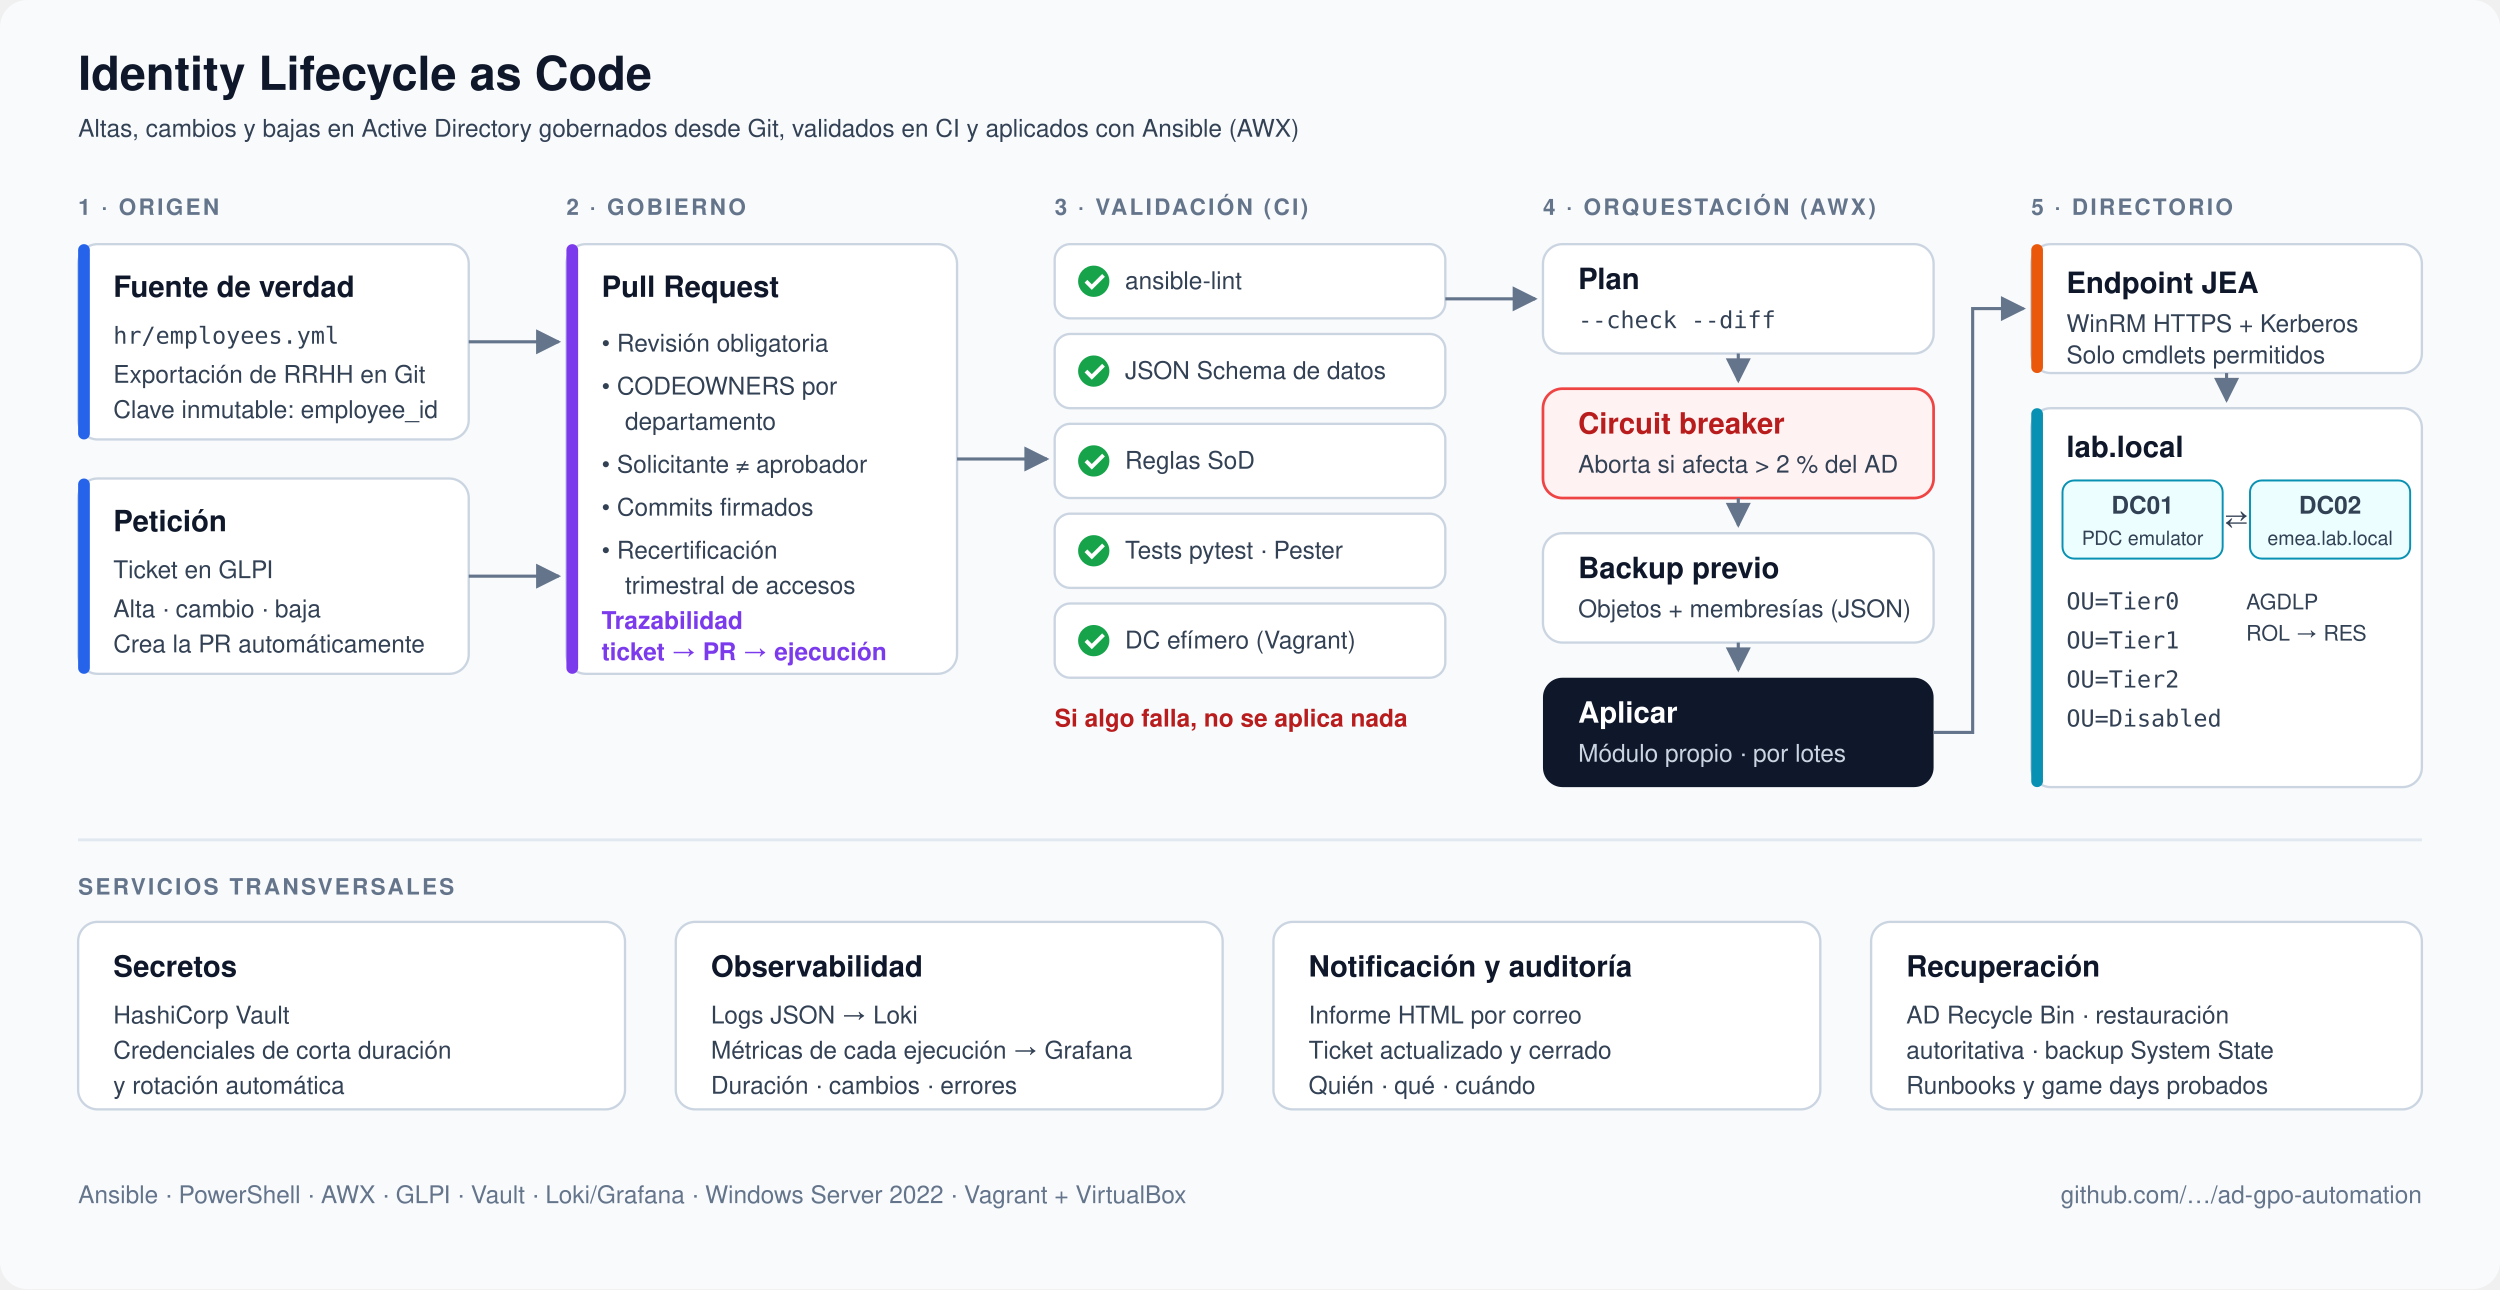
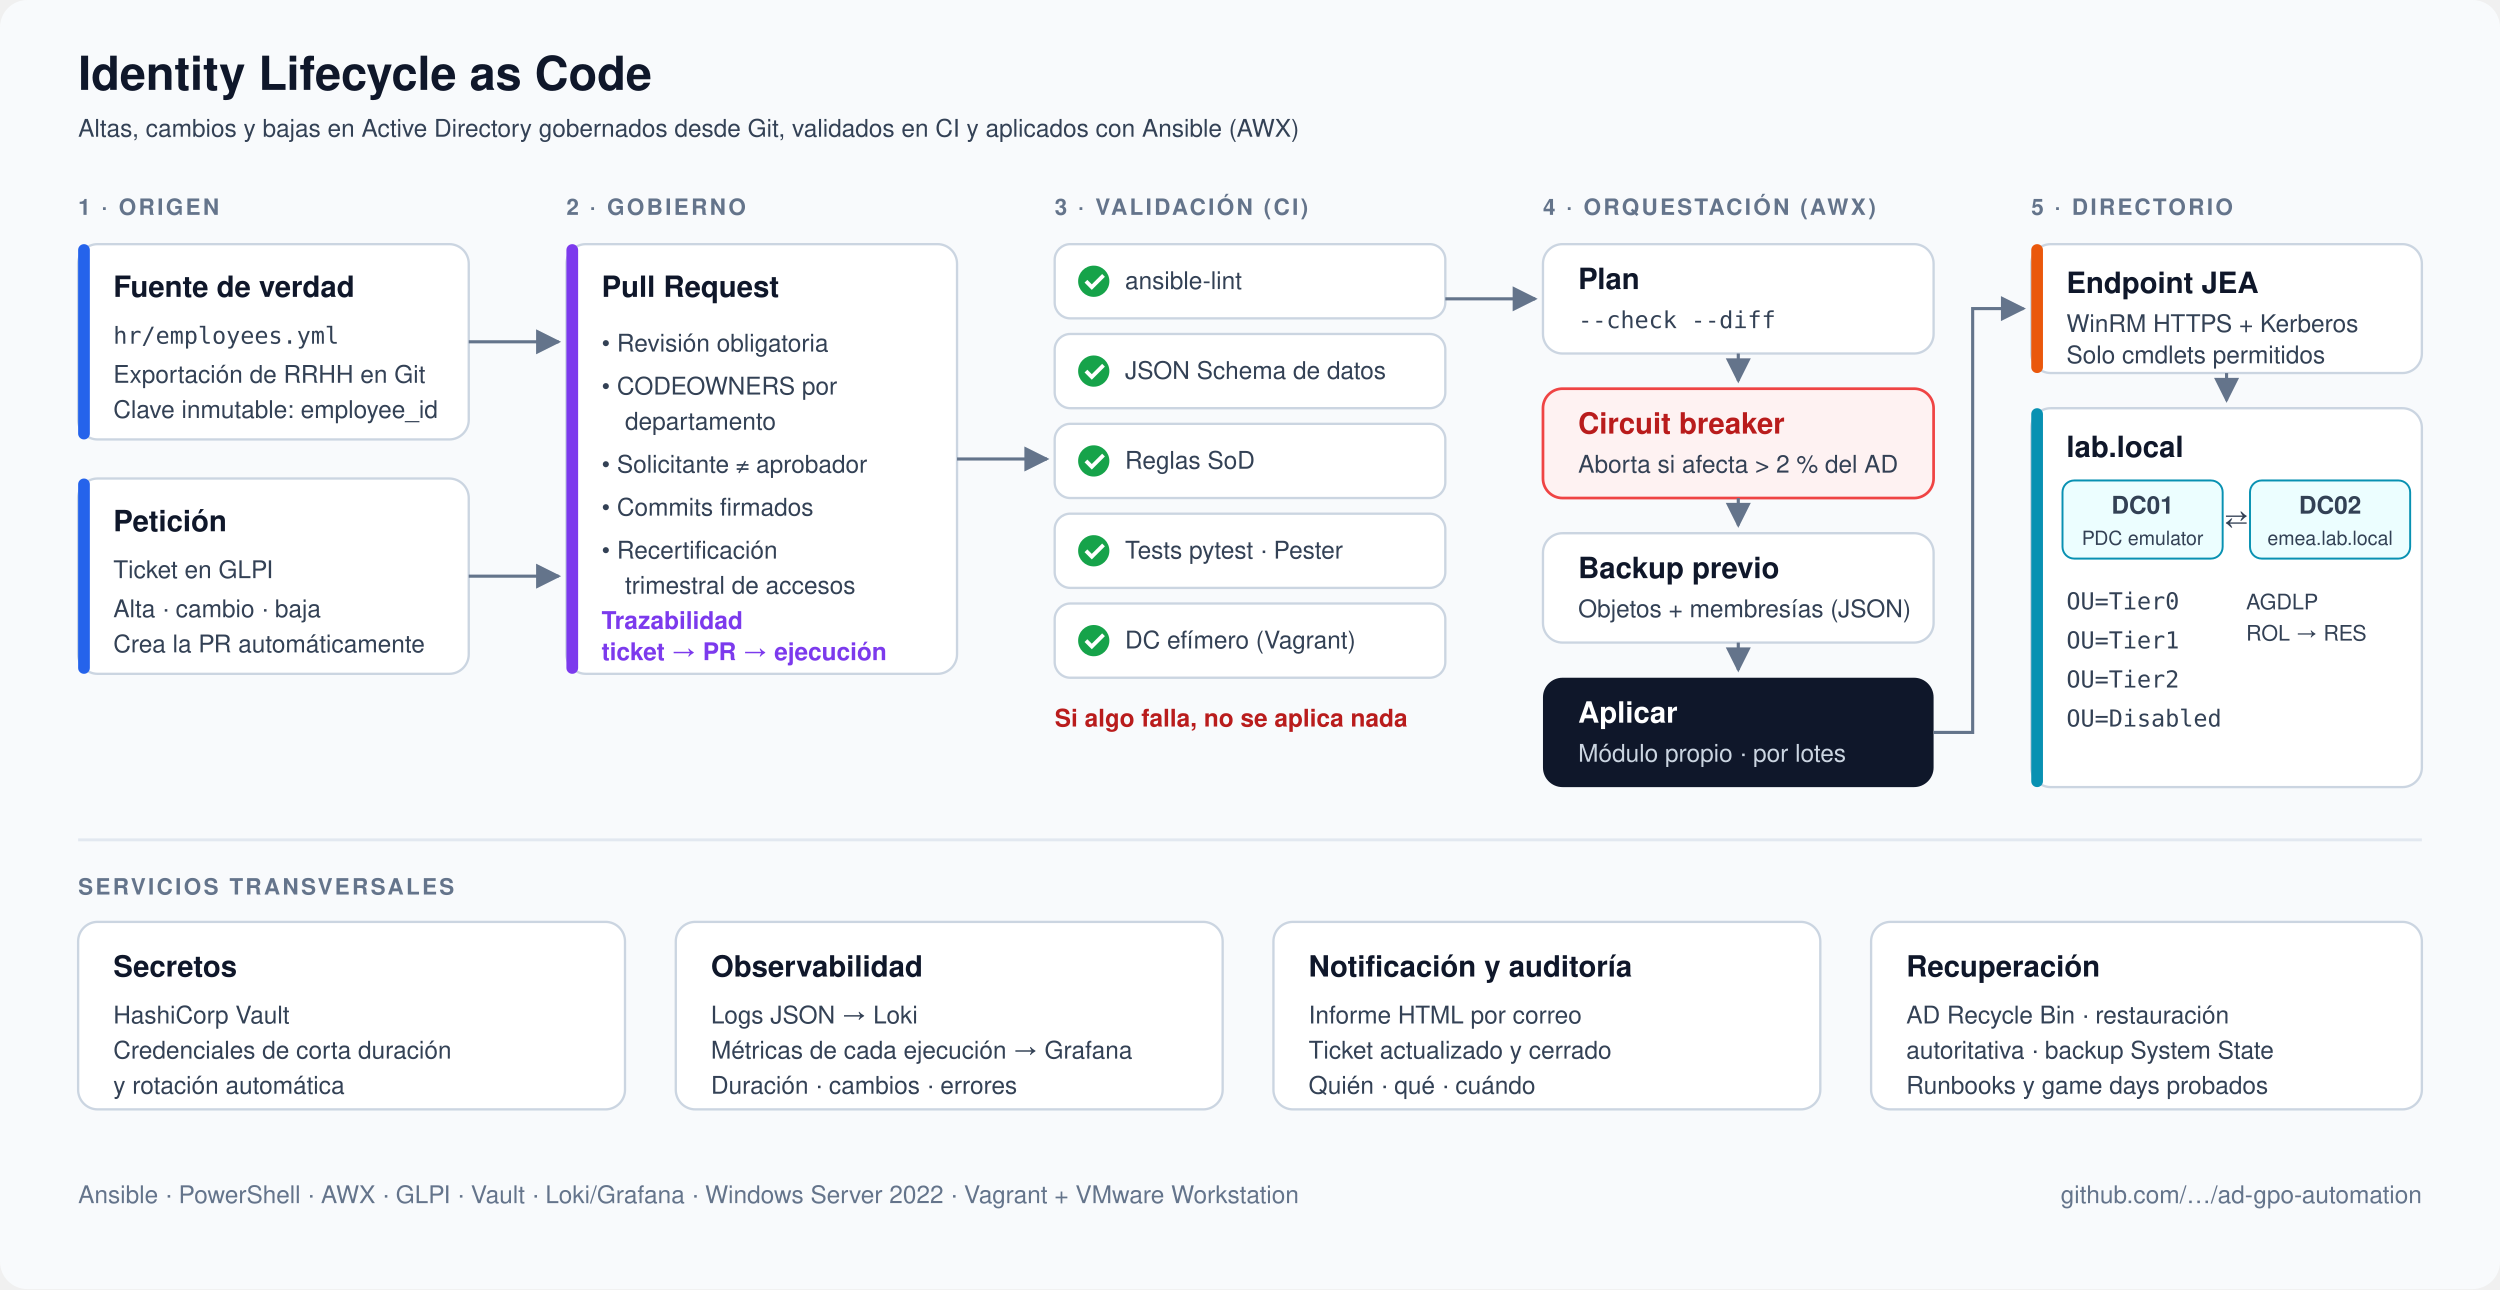
<svg xmlns="http://www.w3.org/2000/svg" width="1280" height="660" viewBox="0 0 1280 660" font-family="Segoe UI, Helvetica, Arial, sans-serif">
  <defs>
    <marker id="arr" viewBox="0 0 10 10" refX="9" refY="5" markerWidth="8" markerHeight="8" orient="auto-start-reverse">
      <path d="M0,0 L10,5 L0,10 z" fill="#64748b" />
    </marker>
    <style>
      .h   { font-size: 11.5px; font-weight: 700; letter-spacing: 1.2px; fill: #64748b; }
      .t   { font-size: 15px;   font-weight: 700; fill: #0f172a; }
      .s   { font-size: 12.5px; fill: #334155; }
      .m   { font-size: 12px;   fill: #334155; font-family: Consolas, Menlo, monospace; }
      .w   { font-size: 12.5px; fill: #ffffff; font-weight: 600; }
      .box { fill: #ffffff; stroke: #cbd5e1; stroke-width: 1.2; }
      .ln  { stroke: #64748b; stroke-width: 1.6; fill: none; }
    </style>
  </defs>
  <rect width="1280" height="660" rx="14" fill="#f8fafc" />
  <text x="40" y="46" font-size="24" font-weight="700" fill="#0f172a">Identity Lifecycle as Code</text>
  <text x="40" y="70" class="s">Altas, cambios y bajas en Active Directory gobernados desde Git, validados en CI y aplicados con Ansible (AWX)</text>
  <text x="40" y="110" class="h">1 · ORIGEN</text>
  <text x="290" y="110" class="h">2 · GOBIERNO</text>
  <text x="540" y="110" class="h">3 · VALIDACIÓN (CI)</text>
  <text x="790" y="110" class="h">4 · ORQUESTACIÓN (AWX)</text>
  <text x="1040" y="110" class="h">5 · DIRECTORIO</text>
  <rect x="40" y="125" width="200" height="100" rx="10" class="box" />
  <rect x="40" y="125" width="6" height="100" rx="3" fill="#2563eb" />
  <text x="58" y="152" class="t">Fuente de verdad</text>
  <text x="58" y="176" class="m">hr/employees.yml</text>
  <text x="58" y="196" class="s">Exportación de RRHH en Git</text>
  <text x="58" y="214" class="s">Clave inmutable: employee_id</text>
  <rect x="40" y="245" width="200" height="100" rx="10" class="box" />
  <rect x="40" y="245" width="6" height="100" rx="3" fill="#2563eb" />
  <text x="58" y="272" class="t">Petición</text>
  <text x="58" y="296" class="s">Ticket en GLPI</text>
  <text x="58" y="316" class="s">Alta · cambio · baja</text>
  <text x="58" y="334" class="s">Crea la PR automáticamente</text>
  <rect x="290" y="125" width="200" height="220" rx="10" class="box" />
  <rect x="290" y="125" width="6" height="220" rx="3" fill="#7c3aed" />
  <text x="308" y="152" class="t">Pull Request</text>
  <text x="308" y="180" class="s">• Revisión obligatoria</text>
  <text x="308" y="202" class="s">• CODEOWNERS por</text>
  <text x="320" y="220" class="s">departamento</text>
  <text x="308" y="242" class="s">• Solicitante ≠ aprobador</text>
  <text x="308" y="264" class="s">• Commits firmados</text>
  <text x="308" y="286" class="s">• Recertificación</text>
  <text x="320" y="304" class="s">trimestral de accesos</text>
  <text x="308" y="322" class="s" style="fill:#7c3aed;font-weight:600">Trazabilidad</text>
  <text x="308" y="338" class="s" style="fill:#7c3aed;font-weight:600">ticket → PR → ejecución</text>
  <g>
    <rect x="540" y="125" width="200" height="38" rx="8" class="box" />
    <circle cx="560" cy="144" r="8" fill="#16a34a" />
    <path d="M556,144 l3,3 l6,-6" stroke="#fff" stroke-width="2" fill="none" />
    <text x="576" y="148" class="s">ansible-lint</text>
    <rect x="540" y="171" width="200" height="38" rx="8" class="box" />
    <circle cx="560" cy="190" r="8" fill="#16a34a" />
    <path d="M556,190 l3,3 l6,-6" stroke="#fff" stroke-width="2" fill="none" />
    <text x="576" y="194" class="s">JSON Schema de datos</text>
    <rect x="540" y="217" width="200" height="38" rx="8" class="box" />
    <circle cx="560" cy="236" r="8" fill="#16a34a" />
    <path d="M556,236 l3,3 l6,-6" stroke="#fff" stroke-width="2" fill="none" />
    <text x="576" y="240" class="s">Reglas SoD</text>
    <rect x="540" y="263" width="200" height="38" rx="8" class="box" />
    <circle cx="560" cy="282" r="8" fill="#16a34a" />
    <path d="M556,282 l3,3 l6,-6" stroke="#fff" stroke-width="2" fill="none" />
    <text x="576" y="286" class="s">Tests pytest · Pester</text>
    <rect x="540" y="309" width="200" height="38" rx="8" class="box" />
    <circle cx="560" cy="328" r="8" fill="#16a34a" />
    <path d="M556,328 l3,3 l6,-6" stroke="#fff" stroke-width="2" fill="none" />
    <text x="576" y="332" class="s">DC efímero (Vagrant)</text>
  </g>
  <text x="540" y="372" class="s" style="fill:#b91c1c;font-weight:600">Si algo falla, no se aplica nada</text>
  <rect x="790" y="125" width="200" height="56" rx="10" class="box" />
  <text x="808" y="148" class="t">Plan</text>
  <text x="808" y="168" class="m">--check --diff</text>
  <rect x="790" y="199" width="200" height="56" rx="10" fill="#fef2f2" stroke="#ef4444" stroke-width="1.4" />
  <text x="808" y="222" class="t" style="fill:#b91c1c">Circuit breaker</text>
  <text x="808" y="242" class="s">Aborta si afecta &gt; 2 % del AD</text>
  <rect x="790" y="273" width="200" height="56" rx="10" class="box" />
  <text x="808" y="296" class="t">Backup previo</text>
  <text x="808" y="316" class="s">Objetos + membresías (JSON)</text>
  <rect x="790" y="347" width="200" height="56" rx="10" fill="#0f172a" />
  <text x="808" y="370" class="w" style="font-size:15px;font-weight:700">Aplicar</text>
  <text x="808" y="390" class="s" style="fill:#cbd5e1">Módulo propio · por lotes</text>
  <path d="M890,181 v14" class="ln" marker-end="url(#arr)" />
  <path d="M890,255 v14" class="ln" marker-end="url(#arr)" />
  <path d="M890,329 v14" class="ln" marker-end="url(#arr)" />
  <rect x="1040" y="125" width="200" height="66" rx="10" class="box" />
  <rect x="1040" y="125" width="6" height="66" rx="3" fill="#ea580c" />
  <text x="1058" y="150" class="t">Endpoint JEA</text>
  <text x="1058" y="170" class="s">WinRM HTTPS + Kerberos</text>
  <text x="1058" y="186" class="s">Solo cmdlets permitidos</text>
  <rect x="1040" y="209" width="200" height="194" rx="10" class="box" />
  <rect x="1040" y="209" width="6" height="194" rx="3" fill="#0891b2" />
  <text x="1058" y="234" class="t">lab.local</text>
  <rect x="1056" y="246" width="82" height="40" rx="6" fill="#ecfeff" stroke="#0891b2" />
  <text x="1097" y="263" class="s" text-anchor="middle" font-weight="600">DC01</text>
  <text x="1097" y="279" class="s" text-anchor="middle" style="font-size:10px">PDC emulator</text>
  <rect x="1152" y="246" width="82" height="40" rx="6" fill="#ecfeff" stroke="#0891b2" />
  <text x="1193" y="263" class="s" text-anchor="middle" font-weight="600">DC02</text>
  <text x="1193" y="279" class="s" text-anchor="middle" style="font-size:10px">emea.lab.local</text>
  <text x="1145" y="271" class="s" text-anchor="middle" style="font-size:14px">⇄</text>
  <text x="1058" y="312" class="m">OU=Tier0</text>
  <text x="1058" y="332" class="m">OU=Tier1</text>
  <text x="1058" y="352" class="m">OU=Tier2</text>
  <text x="1058" y="372" class="m">OU=Disabled</text>
  <text x="1150" y="312" class="s" style="font-size:11px">AGDLP</text>
  <text x="1150" y="328" class="s" style="font-size:11px">ROL → RES</text>
  <path d="M240,175 h46" class="ln" marker-end="url(#arr)" />
  <path d="M240,295 h46" class="ln" marker-end="url(#arr)" />
  <path d="M490,235 h46" class="ln" marker-end="url(#arr)" />
  <path d="M740,153 h46" class="ln" marker-end="url(#arr)" />
  <path d="M990,375 h20 v-217 h26" class="ln" marker-end="url(#arr)" />
  <path d="M1140,191 v14" class="ln" marker-end="url(#arr)" />
  <line x1="40" y1="430" x2="1240" y2="430" stroke="#e2e8f0" stroke-width="1.5" />
  <text x="40" y="458" class="h">SERVICIOS TRANSVERSALES</text>
  <rect x="40" y="472" width="280" height="96" rx="10" class="box" />
  <text x="58" y="500" class="t">Secretos</text>
  <text x="58" y="524" class="s">HashiCorp Vault</text>
  <text x="58" y="542" class="s">Credenciales de corta duración</text>
  <text x="58" y="560" class="s">y rotación automática</text>
  <rect x="346" y="472" width="280" height="96" rx="10" class="box" />
  <text x="364" y="500" class="t">Observabilidad</text>
  <text x="364" y="524" class="s">Logs JSON → Loki</text>
  <text x="364" y="542" class="s">Métricas de cada ejecución → Grafana</text>
  <text x="364" y="560" class="s">Duración · cambios · errores</text>
  <rect x="652" y="472" width="280" height="96" rx="10" class="box" />
  <text x="670" y="500" class="t">Notificación y auditoría</text>
  <text x="670" y="524" class="s">Informe HTML por correo</text>
  <text x="670" y="542" class="s">Ticket actualizado y cerrado</text>
  <text x="670" y="560" class="s">Quién · qué · cuándo</text>
  <rect x="958" y="472" width="282" height="96" rx="10" class="box" />
  <text x="976" y="500" class="t">Recuperación</text>
  <text x="976" y="524" class="s">AD Recycle Bin · restauración</text>
  <text x="976" y="542" class="s">autoritativa · backup System State</text>
  <text x="976" y="560" class="s">Runbooks y game days probados</text>
-   <text x="40" y="616" class="s" style="fill:#64748b">Ansible · PowerShell · AWX · GLPI · Vault · Loki/Grafana · Windows Server 2022 · Vagrant + VirtualBox</text>
+   <text x="40" y="616" class="s" style="fill:#64748b">Ansible · PowerShell · AWX · GLPI · Vault · Loki/Grafana · Windows Server 2022 · Vagrant + VMware Workstation</text>
  <text x="1240" y="616" class="s" style="fill:#64748b" text-anchor="end">github.com/…/ad-gpo-automation</text>
</svg>
